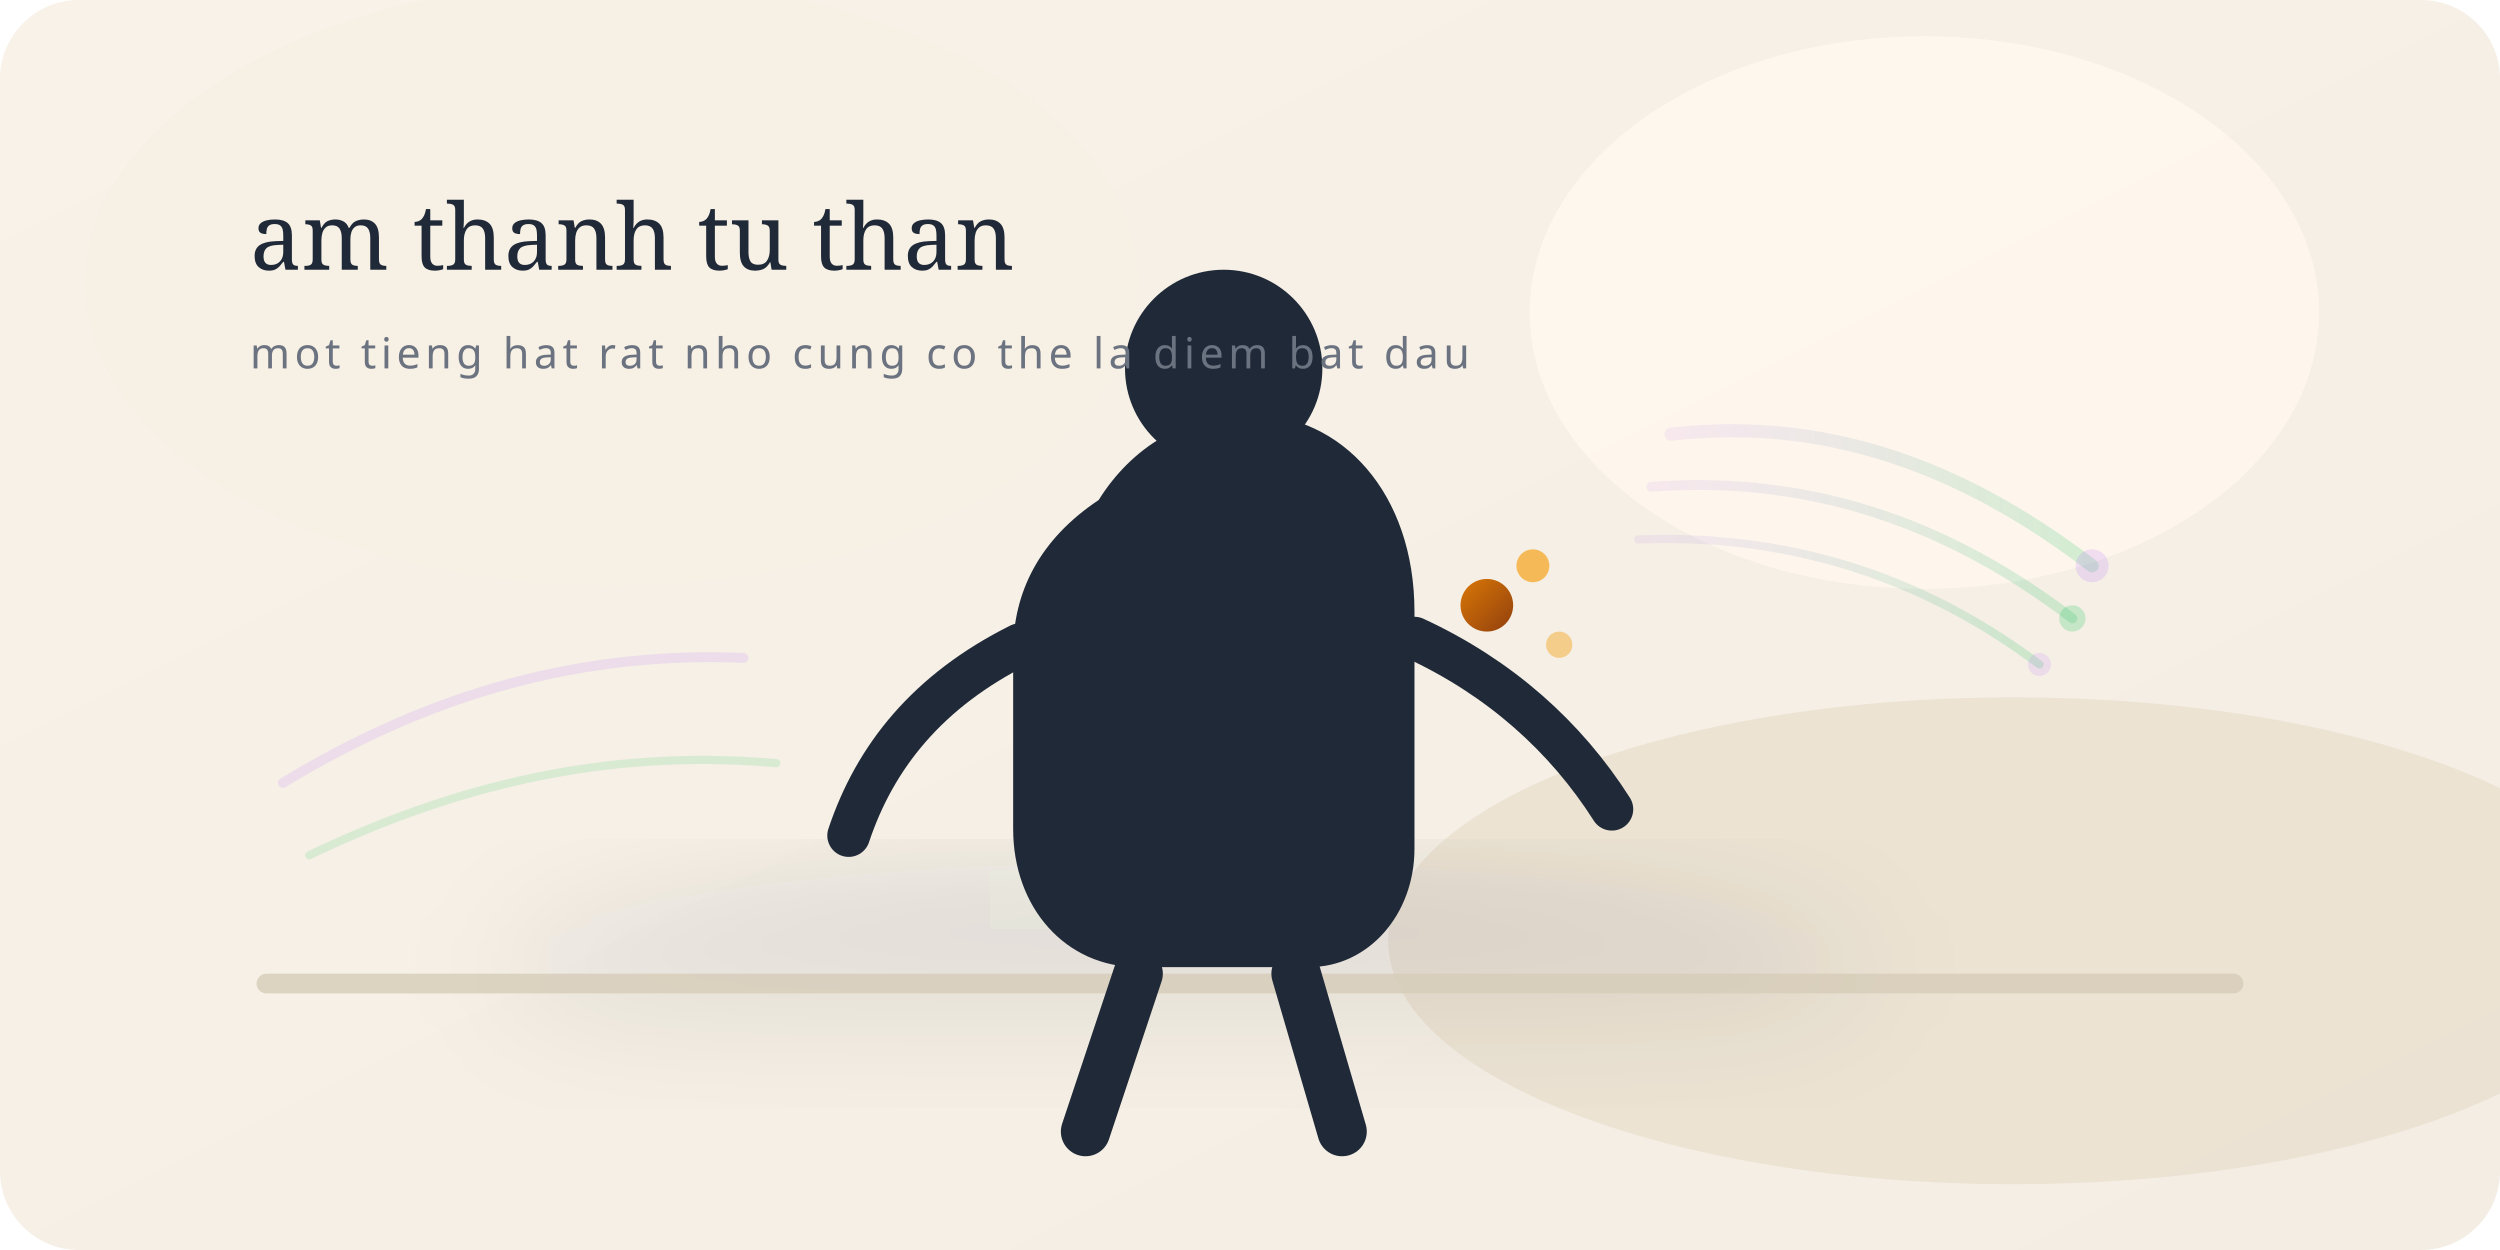
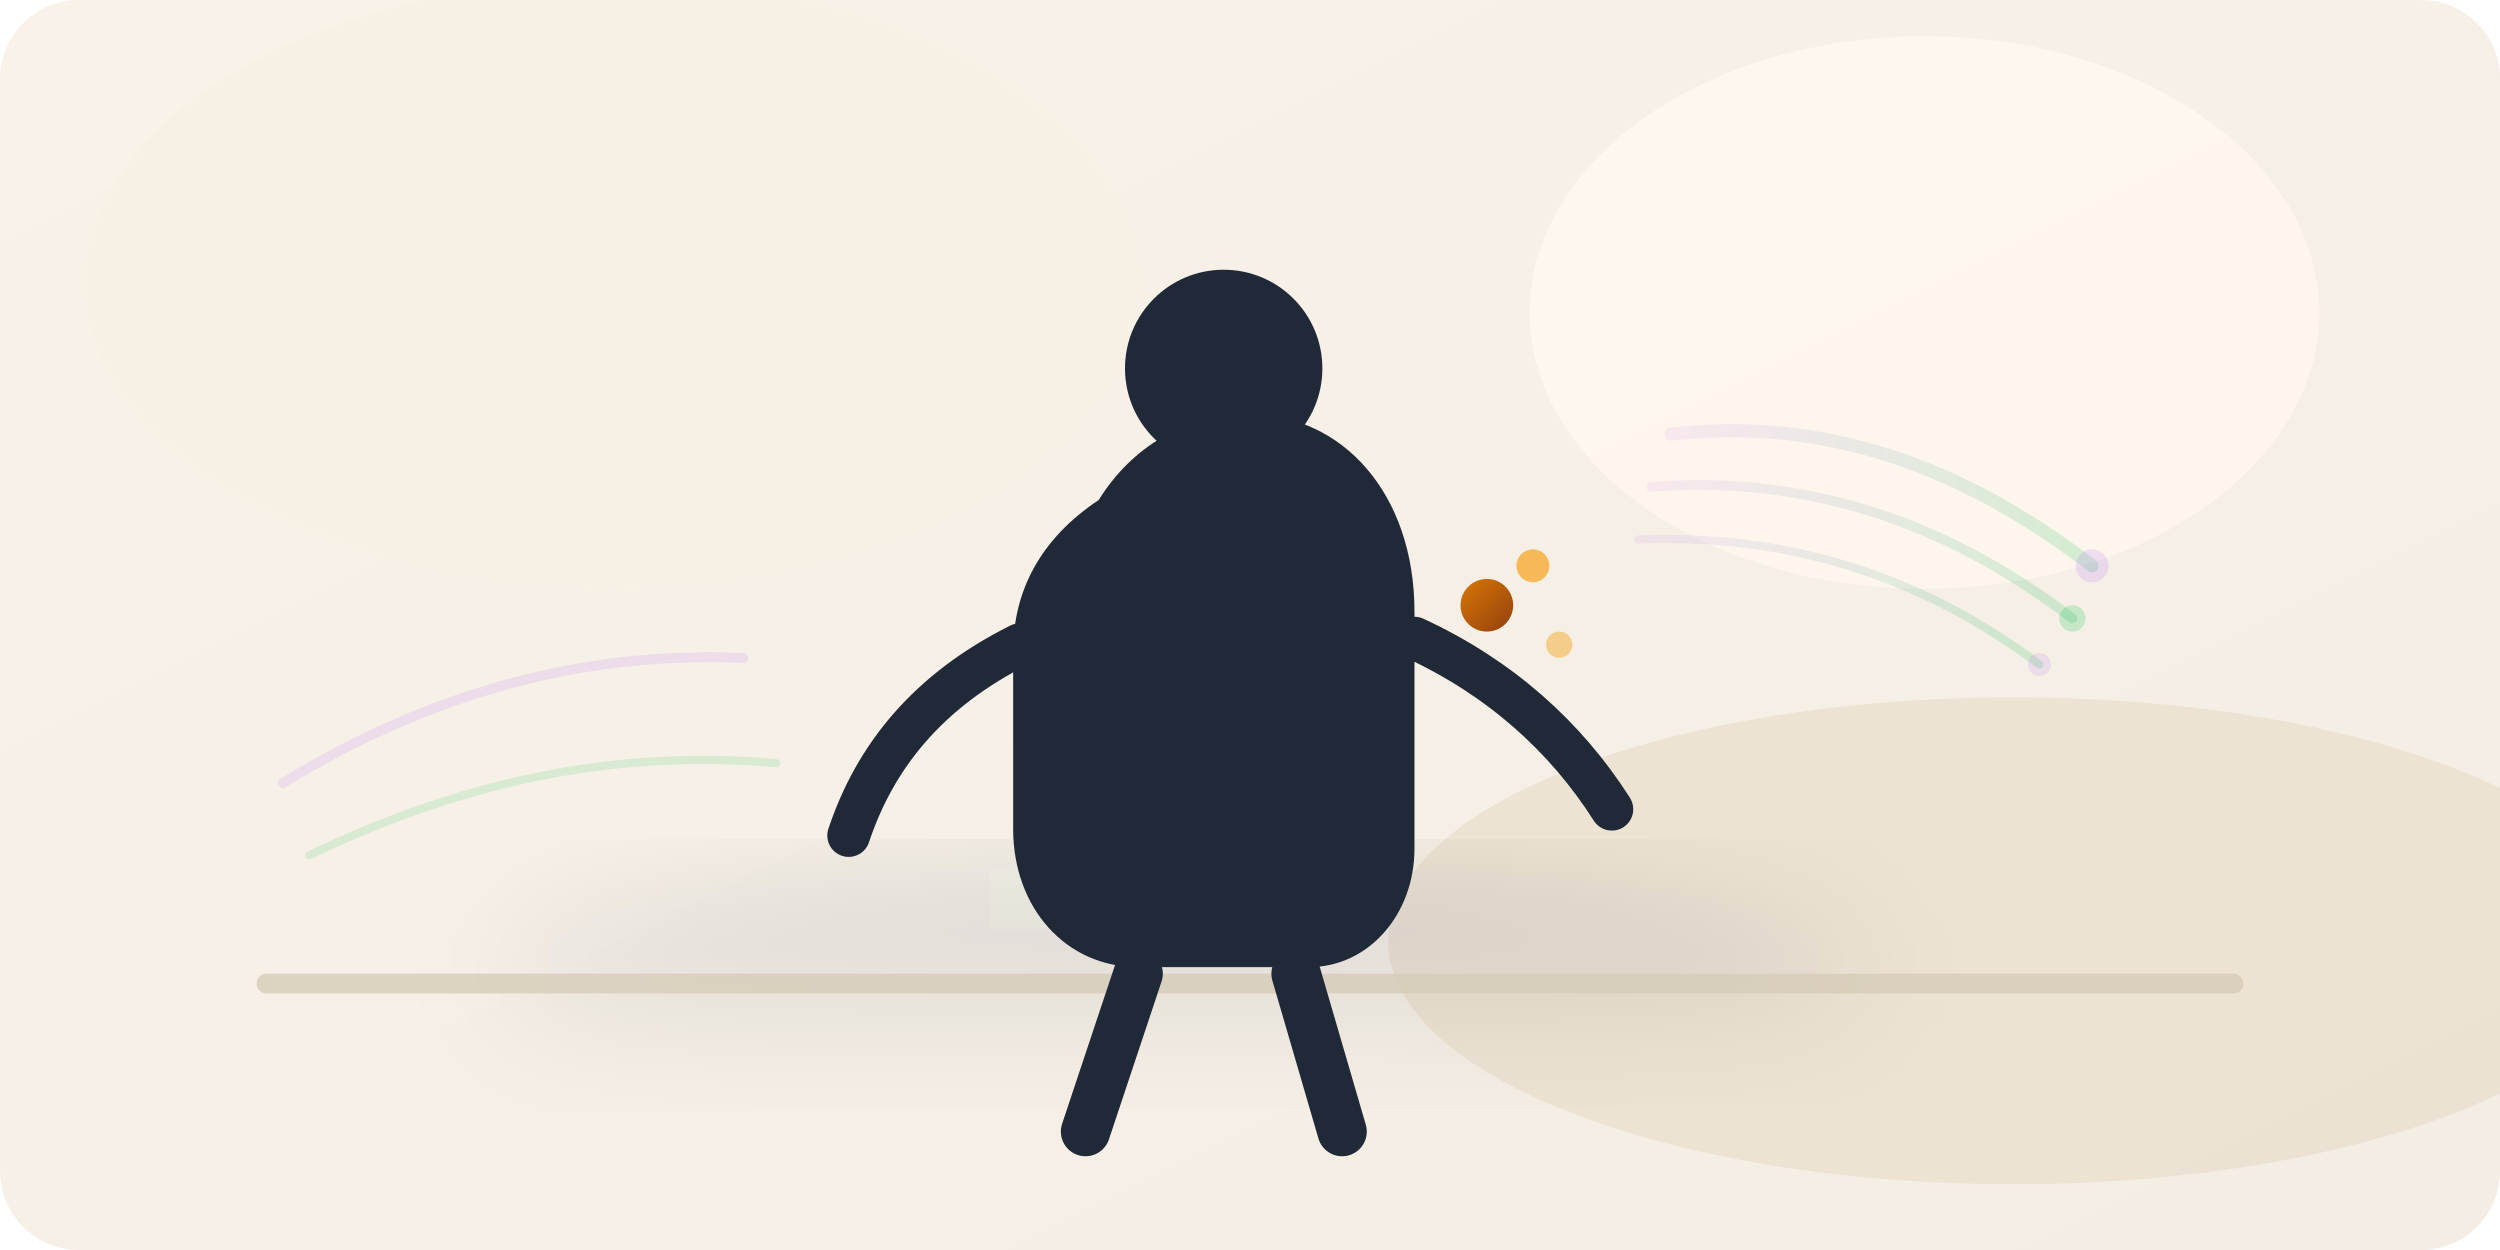
<svg xmlns="http://www.w3.org/2000/svg" width="760" height="380" viewBox="0 0 760 380" role="img" aria-label="Âm thanh tự thân — một người đang đứng yên và cất giọng rất nhẹ trong không gian yên tĩnh">
  <defs>
    <linearGradient id="bg" x1="0%" y1="0%" x2="100%" y2="100%">
      <stop offset="0%" stop-color="#f8f2e8" />
      <stop offset="100%" stop-color="#f3ede3" />
    </linearGradient>
    <linearGradient id="shadow" x1="0%" y1="0%" x2="0%" y2="100%">
      <stop offset="0%" stop-color="#1f2937" stop-opacity="0.12" />
      <stop offset="100%" stop-color="#1f2937" stop-opacity="0" />
    </linearGradient>
    <linearGradient id="accent" x1="0%" y1="0%" x2="100%" y2="100%">
      <stop offset="0%" stop-color="#d97706" />
      <stop offset="100%" stop-color="#92400e" />
    </linearGradient>
    <linearGradient id="wave" x1="0%" y1="0%" x2="100%" y2="0%">
      <stop offset="0%" stop-color="#c084fc" stop-opacity="0.12" />
      <stop offset="100%" stop-color="#22c55e" stop-opacity="0.20" />
    </linearGradient>
    <filter id="blur">
      <feGaussianBlur stdDeviation="18" />
    </filter>
  </defs>
  <rect width="760" height="380" rx="24" fill="url(#bg)" />
  <ellipse cx="585" cy="95" rx="120" ry="84" fill="#fff7ed" opacity="0.9" />
  <ellipse cx="612" cy="286" rx="190" ry="74" fill="#eadfce" opacity="0.75" />
  <ellipse cx="186" cy="86" rx="160" ry="92" fill="#f7efe4" opacity="0.9" />
  <ellipse cx="360" cy="296" rx="210" ry="34" fill="url(#shadow)" filter="url(#blur)" />
  <rect x="78" y="296" width="604" height="6" rx="3" fill="#d6ccb8" opacity="0.8" />
  <path d="M 508 132 C 560 126 602 146 636 172" fill="none" stroke="url(#wave)" stroke-width="4" stroke-linecap="round" />
  <path d="M 502 148 C 554 144 596 162 630 188" fill="none" stroke="url(#wave)" stroke-width="3" stroke-linecap="round" />
  <path d="M 498 164 C 548 162 588 178 620 202" fill="none" stroke="url(#wave)" stroke-width="2.5" stroke-linecap="round" />
  <circle cx="636" cy="172" r="5" fill="#c084fc" opacity="0.22" />
  <circle cx="630" cy="188" r="4" fill="#22c55e" opacity="0.22" />
  <circle cx="620" cy="202" r="3.5" fill="#c084fc" opacity="0.18" />
  <circle cx="372" cy="112" r="30" fill="#1f2937" />
  <path d="M 334 152 C 344 136 360 126 380 126 C 408 126 430 150 430 186 L 430 258 C 430 278 416 294 398 294 L 346 294 C 324 294 308 276 308 252 L 308 198 C 308 180 316 164 334 152 Z" fill="#1f2937" />
  <path d="M 310 196 C 282 210 266 230 258 254" fill="none" stroke="#1f2937" stroke-width="13" stroke-linecap="round" />
  <path d="M 430 194 C 456 206 476 224 490 246" fill="none" stroke="#1f2937" stroke-width="13" stroke-linecap="round" />
  <path d="M 346 296 L 330 344" fill="none" stroke="#1f2937" stroke-width="15" stroke-linecap="round" />
  <path d="M 394 296 L 408 344" fill="none" stroke="#1f2937" stroke-width="15" stroke-linecap="round" />
  <circle cx="452" cy="184" r="8" fill="url(#accent)" />
  <circle cx="466" cy="172" r="5" fill="#f59e0b" opacity="0.65" />
  <circle cx="474" cy="196" r="4" fill="#f59e0b" opacity="0.42" />
  <path d="M 86 238 C 132 210 178 198 226 200" fill="none" stroke="#c084fc" stroke-width="3" stroke-linecap="round" opacity="0.18" />
  <path d="M 94 260 C 144 236 190 228 236 232" fill="none" stroke="#22c55e" stroke-width="2.5" stroke-linecap="round" opacity="0.14" />
-   <text x="76" y="82" font-family="Georgia, serif" font-size="28" fill="#1f2937">am thanh tu than</text>
-   <text x="76" y="112" font-family="ui-sans-serif, sans-serif" font-size="13" letter-spacing="1.4" fill="#6b7280">mot tieng hat rat nho cung co the la diem bat dau</text>
</svg>
